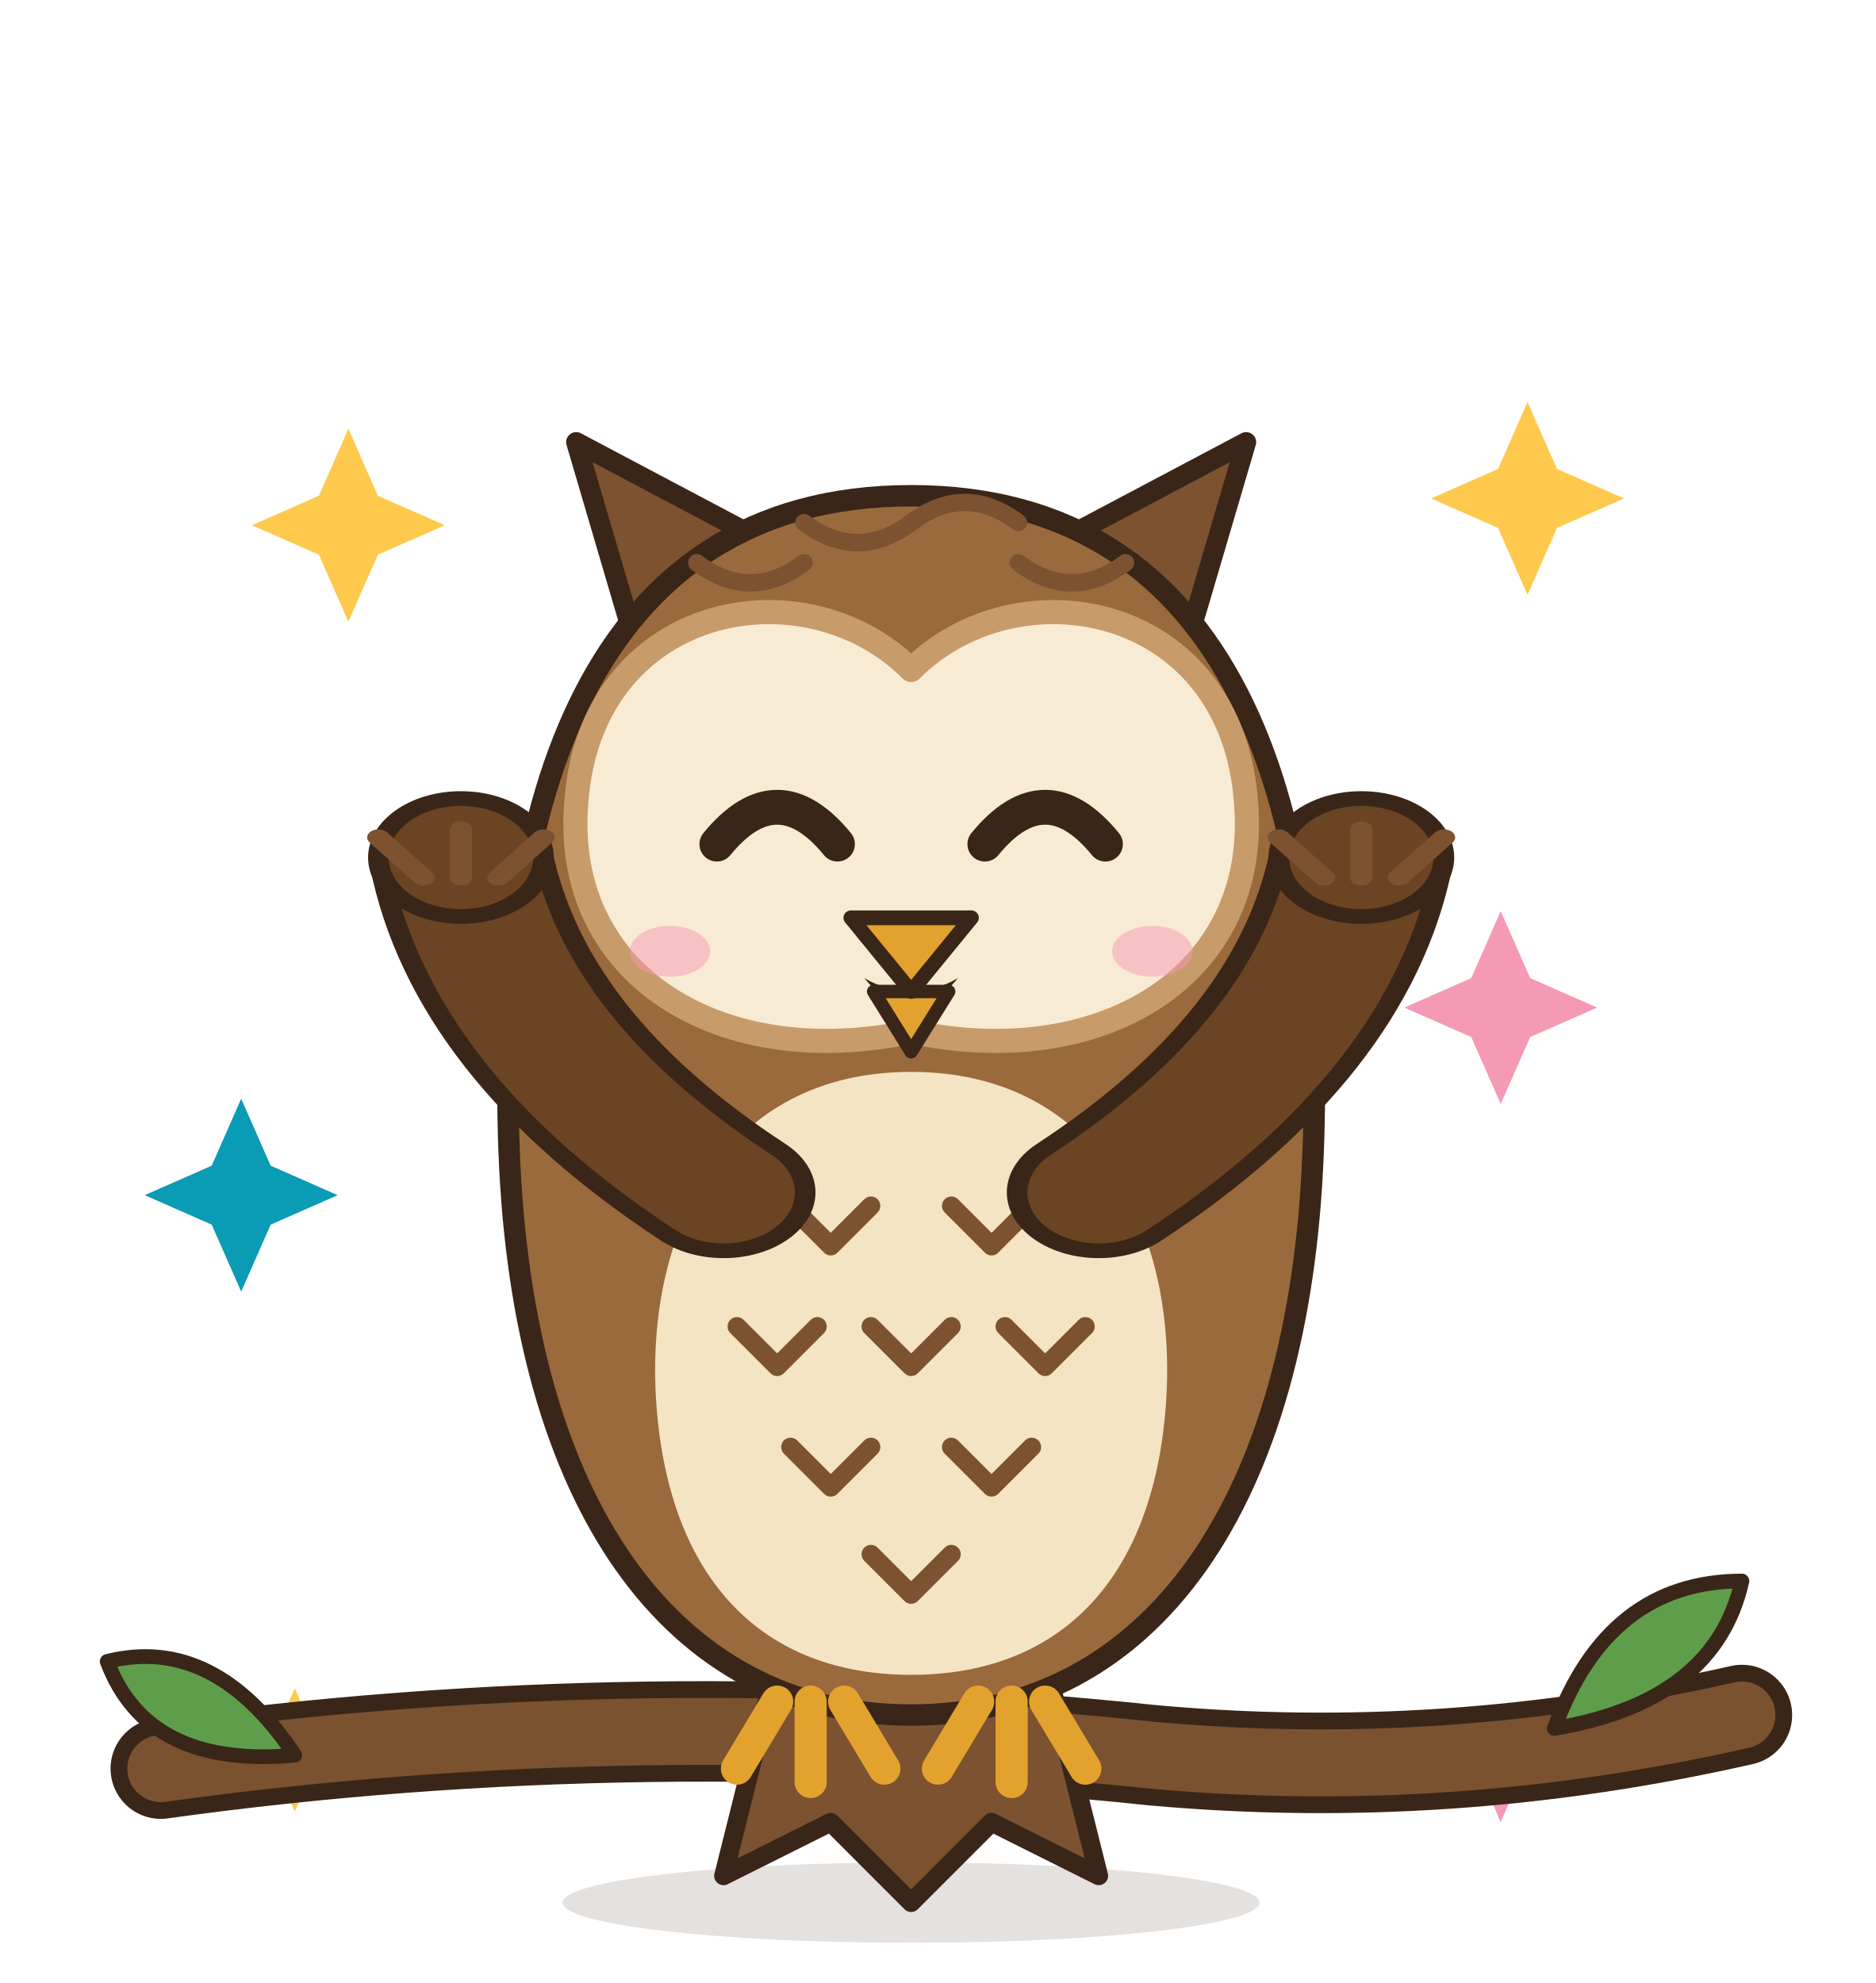
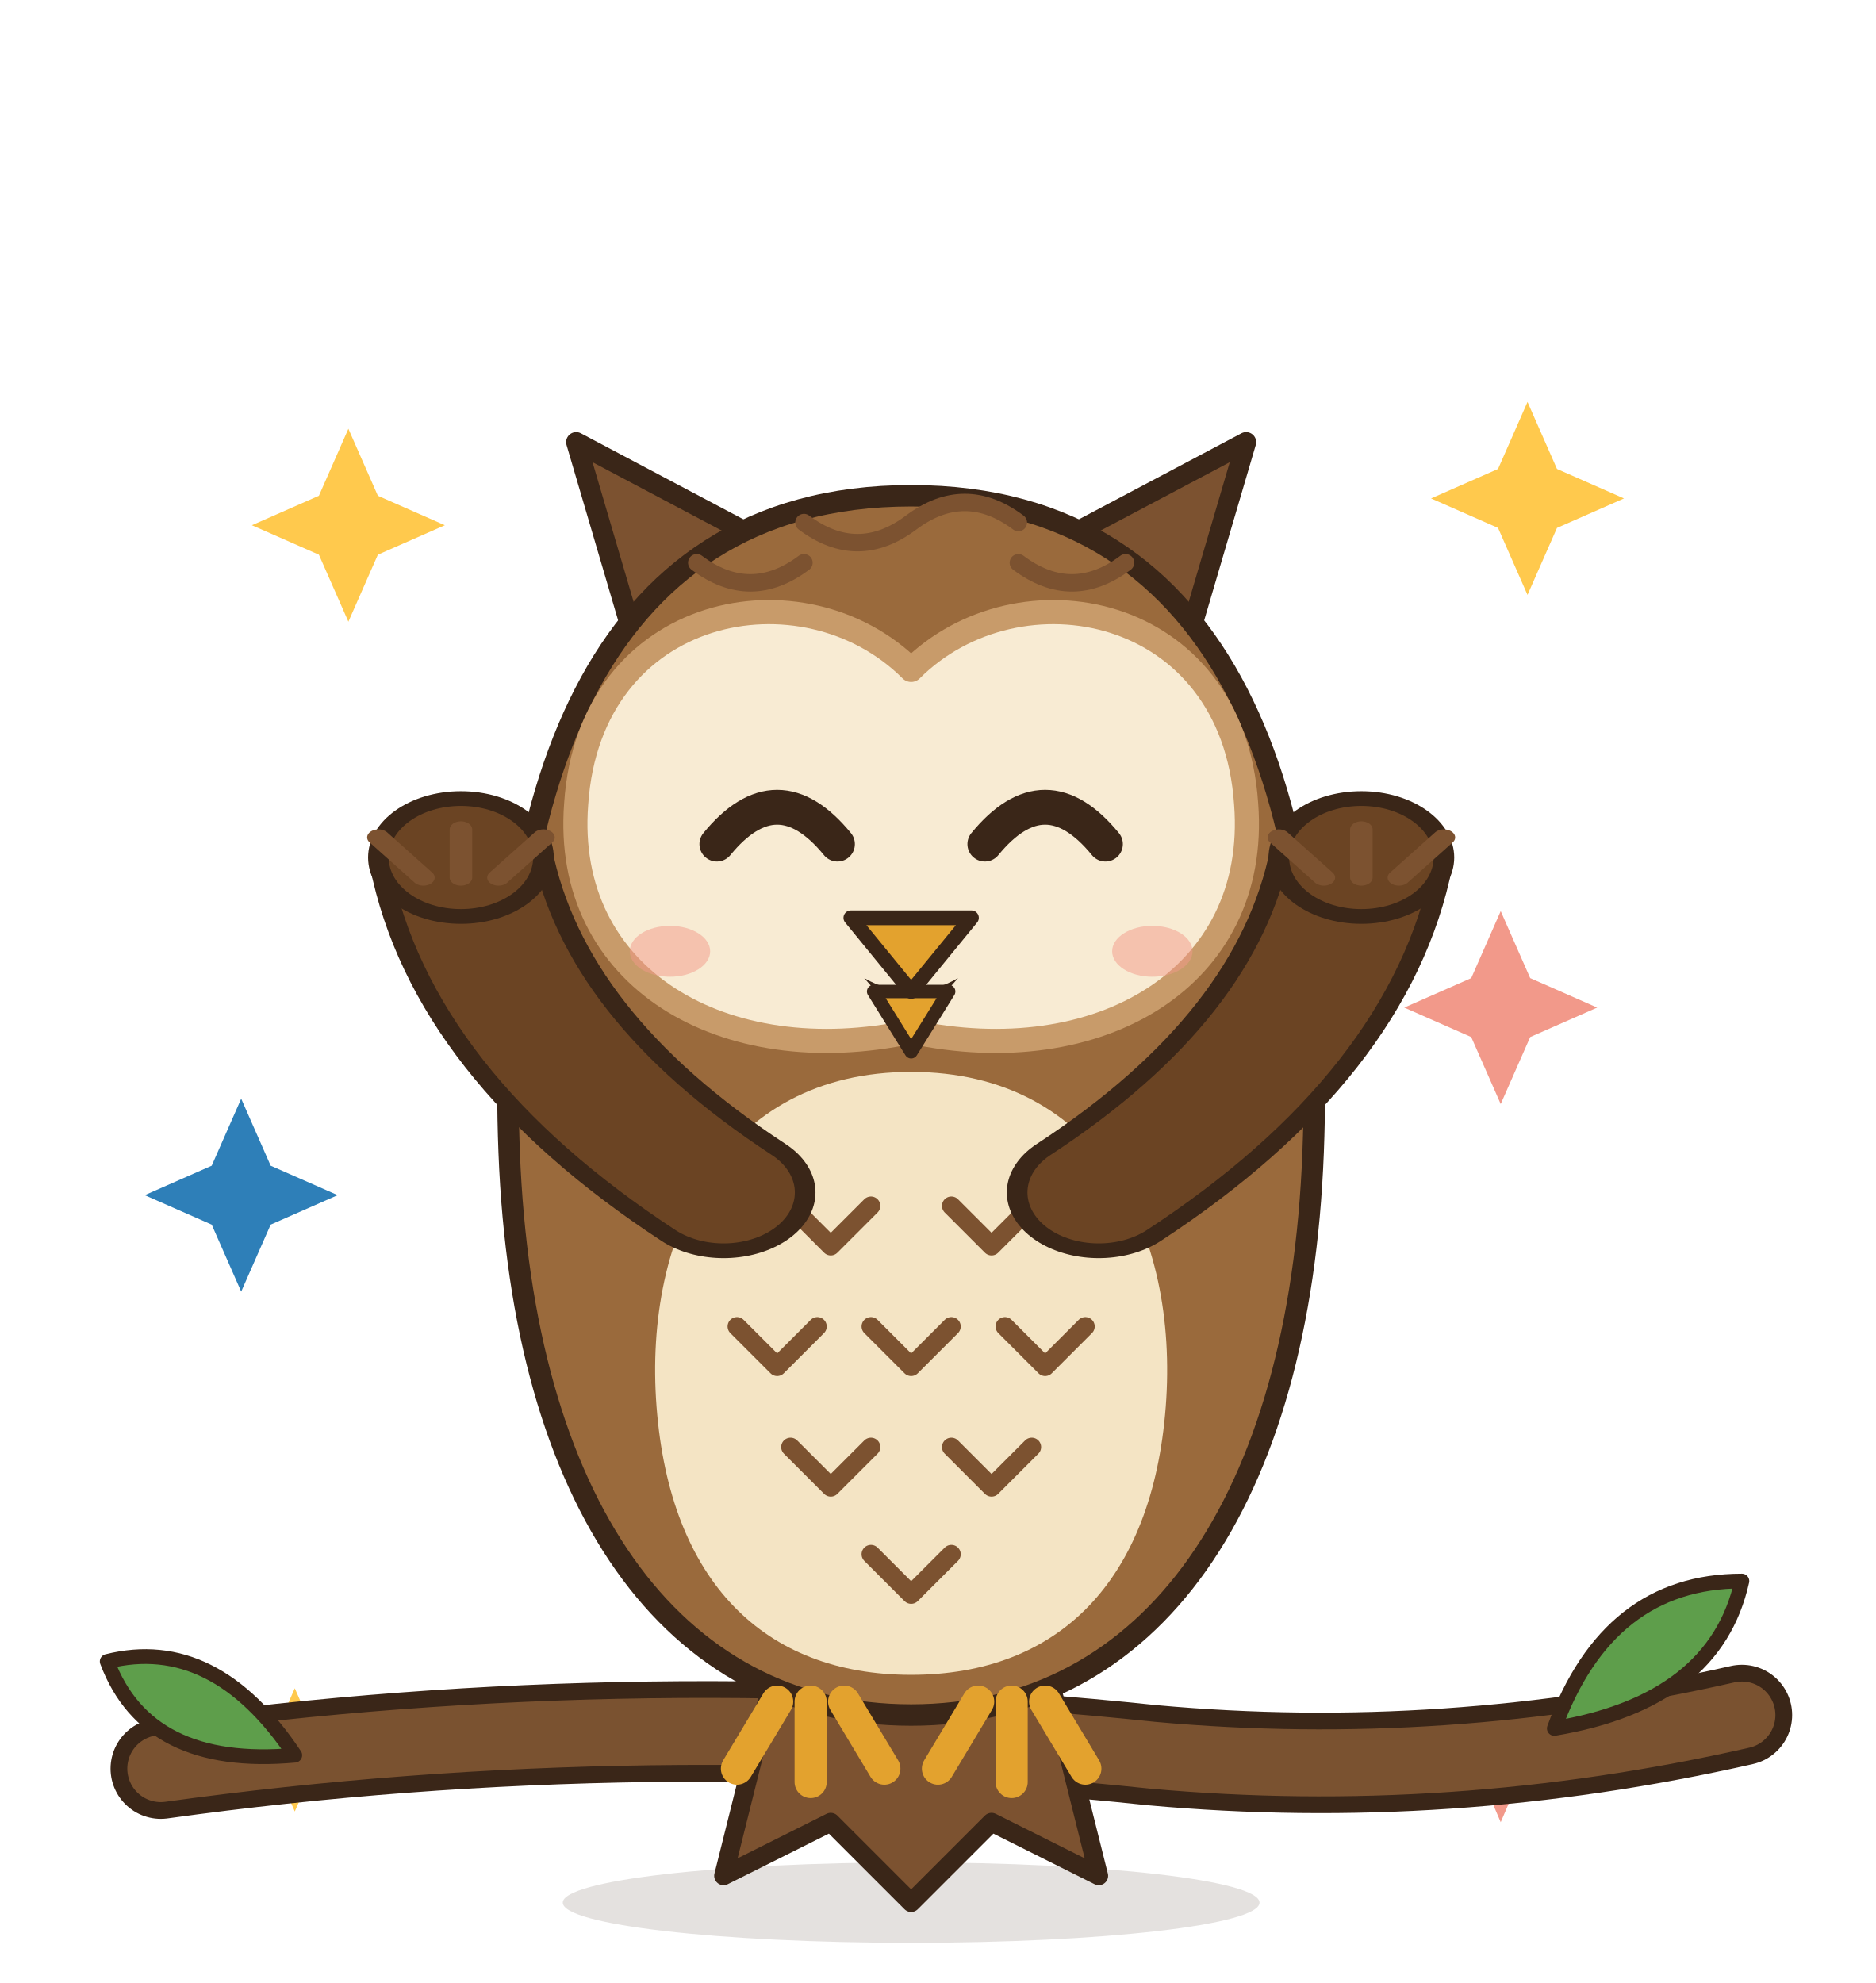
<svg xmlns="http://www.w3.org/2000/svg" viewBox="-8 -28 140 148" width="280" height="296" role="img" aria-labelledby="t">
  <style>.rd-wingL{transform-box:fill-box;transform-origin:100% 70%;animation:rd-flapL .38s ease-in-out infinite alternate}
.rd-wingR{transform-box:fill-box;transform-origin:0% 70%;animation:rd-flapR .38s ease-in-out infinite alternate}
.rd-star{transform-box:fill-box;transform-origin:center;animation:rd-star 2.2s ease-in-out infinite}
.rd-dust{transform-box:fill-box;transform-origin:center;animation:rd-dust 3s ease-in infinite}.rd-dust.b{animation-delay:1s}.rd-dust.c{animation-delay:2s}
.rd-shine{animation:rd-shine 3s ease-in-out infinite}
.rd-all{transform-box:fill-box;transform-origin:50% 100%;animation:rd-float 2.4s ease-in-out infinite}
.rd-look{animation:rd-look 5s ease-in-out infinite}
.rd-swing{transform-box:fill-box;transform-origin:100% 0%;animation:rd-swing 1.6s ease-in-out infinite alternate}
.rd-tip{transform-box:fill-box;transform-origin:center;animation:rd-tip 1.2s ease-in-out infinite alternate}
.rd-cheek{animation:rd-cheek 2.4s ease-in-out infinite}
.rd-dust,.rd-look,.rd-eyes,.rd-mouth-t,.rd-wave,.rd-bulb,.rd-ping,.rd-spark,.rd-dot,.rd-drop,.rd-sym,.rd-armL,.rd-armR,.rd-q{transform-box:fill-box;transform-origin:center}
.rd-eyes{animation:rd-blink 3.2s infinite}
.rd-ping{animation:rd-ping 2.4s ease-out infinite;transform-origin:50% 100%}
.rd-ping.b{animation-delay:.5s}
.rd-wave{transform-origin:0% 100%;animation:rd-wave .55s ease-in-out infinite alternate}
.rd-mouth-t{animation:rd-talk .24s ease-in-out infinite alternate}
.rd-snd{animation:rd-fade 1s ease-in-out infinite}.rd-snd.b{animation-delay:.3s}
.rd-bulb{animation:rd-pop 1.4s ease-in-out infinite alternate}
.rd-dot{animation:rd-fade 1.6s ease-in-out infinite}.rd-dot.b{animation-delay:.25s}.rd-dot.c{animation-delay:.5s}
.rd-spark{animation:rd-twinkle 1.1s ease-in-out infinite alternate}.rd-spark.b{animation-delay:.35s}.rd-spark.c{animation-delay:.7s}
.rd-jump{animation:rd-jump .5s cubic-bezier(.3,0,.5,1) infinite alternate}
.rd-drop{animation:rd-drop 1.8s ease-in infinite}
.rd-sym{animation:rd-bob 1.8s ease-in-out infinite alternate}.rd-sym.b{animation-delay:.4s}.rd-sym.c{animation-delay:.8s}
.rd-q{animation:rd-tilt 1.6s ease-in-out infinite alternate}
.rd-point{transform-box:fill-box;transform-origin:0% 100%;animation:rd-point .8s ease-in-out infinite alternate}
.rd-fist{transform-box:fill-box;transform-origin:100% 100%;animation:rd-fist .5s ease-in-out infinite alternate}
@keyframes rd-float{0%,100%{transform:translateY(0) rotate(0deg) scale(1,1)}25%{transform:translateY(-5px) rotate(-2.5deg) scale(.98,1.03)}50%{transform:translateY(-7px) rotate(0deg) scale(1,1)}75%{transform:translateY(-5px) rotate(2.5deg) scale(.98,1.03)}}
@keyframes rd-flapL{from{transform:rotate(8deg) scaleX(1)}to{transform:rotate(-14deg) scaleX(.72)}}
@keyframes rd-flapR{from{transform:rotate(-8deg) scaleX(1)}to{transform:rotate(14deg) scaleX(.72)}}
@keyframes rd-star{0%,100%{transform:rotate(0deg) scale(1)}50%{transform:rotate(72deg) scale(1.22)}}
@keyframes rd-dust{0%{transform:translateY(8px) scale(.3);opacity:0}20%{opacity:1}100%{transform:translateY(-26px) scale(1) rotate(90deg);opacity:0}}
@keyframes rd-shine{0%,100%{opacity:.35}50%{opacity:.75}}
@keyframes rd-look{0%,30%,100%{transform:translateX(0)}38%,55%{transform:translateX(-2.5px)}63%,80%{transform:translateX(2.5px)}}
@keyframes rd-swing{from{transform:rotate(-12deg)}to{transform:rotate(10deg)}}
@keyframes rd-tip{from{transform:scale(.85)}to{transform:scale(1.25)}}
@keyframes rd-cheek{0%,100%{opacity:.35}50%{opacity:.75}}
@keyframes rd-blink{0%,93%,100%{transform:scaleY(1)}96.5%{transform:scaleY(.08)}}
@keyframes rd-ping{0%{opacity:.9;transform:scale(.5)}100%{opacity:0;transform:scale(1.25)}}
@keyframes rd-wave{from{transform:rotate(-18deg)}to{transform:rotate(24deg)}}
@keyframes rd-talk{from{transform:scaleY(.3)}to{transform:scaleY(1.4)}}
@keyframes rd-fade{0%,100%{opacity:.15}50%{opacity:1}}
@keyframes rd-pop{from{transform:scale(.8) rotate(-6deg)}to{transform:scale(1.2) rotate(6deg)}}
@keyframes rd-twinkle{from{transform:scale(.4) rotate(0deg);opacity:.3}to{transform:scale(1.1) rotate(25deg);opacity:1}}
@keyframes rd-jump{from{transform:translateY(0) scale(1.04,.96)}to{transform:translateY(-12px) scale(.97,1.04)}}
@keyframes rd-drop{0%{transform:translateY(-3px);opacity:0}25%{opacity:1}100%{transform:translateY(9px);opacity:0}}
@keyframes rd-bob{from{transform:translateY(4px) rotate(-8deg)}to{transform:translateY(-5px) rotate(8deg)}}
@keyframes rd-tilt{from{transform:rotate(-14deg) translateY(2px)}to{transform:rotate(14deg) translateY(-3px)}}
@keyframes rd-point{from{transform:rotate(4deg)}to{transform:rotate(-16deg)}}
@keyframes rd-fist{from{transform:rotate(-6deg)}to{transform:rotate(16deg)}}
@media (prefers-reduced-motion:reduce){.rd-all,.rd-all *{animation:none!important}}</style>
  <ellipse cx="60" cy="114" rx="26" ry="3" fill="#3A2618" opacity=".14" />
  <path class="rd-dust" d="M14 98 l1.4 3.2 l3.2 1.4 l-3.2 1.4 l-1.4 3.2 l-1.4 -3.2 l-3.2 -1.4 l3.2 -1.4 z" fill="#FFC94D" />
-   <path class="rd-dust b" d="M104 100 l1.2 2.8 l2.8 1.2 l-2.8 1.2 l-1.2 2.8 l-1.2 -2.8 l-2.8 -1.2 l2.8 -1.2 z" fill="#F59AB5" />
-   <circle class="rd-dust c" cx="92" cy="104" r="1.9" fill="#0A9BB5" />
+   <path class="rd-dust b" d="M104 100 l1.2 2.8 l2.8 1.2 l-2.8 1.2 l-1.2 2.8 l-1.2 -2.8 l-2.8 -1.2 l2.8 -1.2 z" fill="#F2998A" />
+   <circle class="rd-dust c" cx="92" cy="104" r="1.9" fill="#2E7FB8" />
  <g class="rd-all">
    <g class="rd-jump">
      <path d="M4 104 Q40 99 78 103 Q100 105 122 100" fill="none" stroke="#3A2618" stroke-width="7.5" stroke-linecap="round" />
      <path d="M4 104 Q40 99 78 103 Q100 105 122 100" fill="none" stroke="#7A5230" stroke-width="5" stroke-linecap="round" />
      <g class="rd-swing">
        <path d="M108 101 Q112 90 122 90 Q120 99 108 101 Z" fill="#5E9E4B" stroke="#3A2618" stroke-width="1.1" stroke-linejoin="round" />
      </g>
      <path d="M14 103 Q8 94 0 96 Q3 104 14 103 Z" fill="#5E9E4B" stroke="#3A2618" stroke-width="1.1" stroke-linejoin="round" />
      <path d="M50 96 L46 112 L54 108 L60 114 L66 108 L74 112 L70 96 Z" fill="#7C5230" stroke="#3A2618" stroke-width="1.4" stroke-linejoin="round" />
      <path d="M40 22 L35 5 L52 14 Z M80 22 L85 5 L68 14 Z" fill="#7C5230" stroke="#3A2618" stroke-width="1.5" stroke-linejoin="round" />
      <path d="M60 9 C84 9 91 32 90 58 C89 84 78 100 60 100 C42 100 31 84 30 58 C29 32 36 9 60 9 Z" fill="#9A6A3C" stroke="#3A2618" stroke-width="1.6" />
      <path d="M44 14 q4 3 8 0 M68 14 q4 3 8 0 M52 11 q4 3 8 0 q4 -3 8 0" fill="none" stroke="#7C5230" stroke-width="1.3" stroke-linecap="round" />
      <path d="M60 52 C74 52 80 64 79 77 C78 90 71 97 60 97 C49 97 42 90 41 77 C40 64 46 52 60 52 Z" fill="#F4E4C4" />
      <path d="M51 62 l3 3 l3 -3 M63 62 l3 3 l3 -3 M47 71 l3 3 l3 -3 M57 71 l3 3 l3 -3 M67 71 l3 3 l3 -3 M51 80 l3 3 l3 -3 M63 80 l3 3 l3 -3 M57 88 l3 3 l3 -3" fill="none" stroke="#7C5230" stroke-width="1.4" stroke-linecap="round" stroke-linejoin="round" />
      <path d="M50 99 l-3 5 M52.5 99 v6 M55 99 l3 5 M65 99 l-3 5 M67.5 99 v6 M70 99 l3 5" stroke="#E3A22E" stroke-width="2.4" stroke-linecap="round" />
      <path d="M60 22 C52 14 36 17 35 32 C34 45 46 52 60 49 C74 52 86 45 85 32 C84 17 68 14 60 22 Z" fill="#F8EBD3" stroke="#C89B6A" stroke-width="1.8" stroke-linejoin="round" />
      <g class="rd-cheek">
-         <ellipse cx="42" cy="43" rx="3" ry="1.9" fill="#F59AB5" opacity=".5" />
-         <ellipse cx="78" cy="43" rx="3" ry="1.9" fill="#F59AB5" opacity=".5" />
+         <ellipse cx="42" cy="43" rx="3" ry="1.9" fill="#F2998A" opacity=".5" />
+         <ellipse cx="78" cy="43" rx="3" ry="1.9" fill="#F2998A" opacity=".5" />
      </g>
      <g class="rd-look">
        <g class="rd-eyes">
          <g transform="translate(-2 0)">
            <path d="M47.5 35 Q52 29.5 56.5 35" fill="none" stroke="#3A2618" stroke-width="2.6" stroke-linecap="round" />
          </g>
          <g transform="translate(2 0)">
            <path d="M63.5 35 Q68 29.5 72.5 35" fill="none" stroke="#3A2618" stroke-width="2.6" stroke-linecap="round" />
          </g>
        </g>
      </g>
      <path d="M56.5 45 Q60 47 63.5 45 L60 49 Z" fill="#3A2618" />
      <path d="M57.2 46 L62.8 46 L60 50.5 Z" fill="#E3A22E" stroke="#3A2618" stroke-width="1" stroke-linejoin="round" />
      <path d="M55.5 40.5 L64.5 40.5 L60 46 Z" fill="#E3A22E" stroke="#3A2618" stroke-width="1.1" stroke-linejoin="round" />
      <g transform="translate(60 0) scale(1.4 1) translate(-60 0)">
        <g class="rd-fist">
          <g>
            <path d="M50 61 Q38 50 36 36" fill="none" stroke="#3A2618" stroke-width="9.8" stroke-linecap="round" />
            <path d="M50 61 Q38 50 36 36" fill="none" stroke="#6B4423" stroke-width="7.6" stroke-linecap="round" />
            <circle cx="36" cy="36" r="4.4" fill="#6B4423" stroke="#3A2618" stroke-width="1.1" />
            <path d="M34.0 37.5 l-2.4 -3 M36 37.5 l0 -3.6 M38.0 37.5 l2.4 -3" stroke="#7C5230" stroke-width="1.2" stroke-linecap="round" />
          </g>
        </g>
        <g class="rd-wave">
          <g>
            <path d="M70 61 Q82 50 84 36" fill="none" stroke="#3A2618" stroke-width="9.8" stroke-linecap="round" />
            <path d="M70 61 Q82 50 84 36" fill="none" stroke="#6B4423" stroke-width="7.6" stroke-linecap="round" />
            <circle cx="84" cy="36" r="4.4" fill="#6B4423" stroke="#3A2618" stroke-width="1.1" />
            <path d="M82.0 37.5 l-2.4 -3 M84 37.5 l0 -3.6 M86.0 37.5 l2.4 -3" stroke="#7C5230" stroke-width="1.2" stroke-linecap="round" />
          </g>
        </g>
      </g>
      <path class="rd-spark " d="M18 4 l2.2 5 l5 2.2 l-5 2.2 l-2.2 5 l-2.2 -5 l-5 -2.2 l5 -2.2 z" fill="#FFC94D" />
-       <path class="rd-spark b" d="M104 40 l2.2 5 l5 2.2 l-5 2.2 l-2.2 5 l-2.2 -5 l-5 -2.2 l5 -2.2 z" fill="#F59AB5" />
-       <path class="rd-spark c" d="M10 54 l2.2 5 l5 2.2 l-5 2.2 l-2.2 5 l-2.2 -5 l-5 -2.2 l5 -2.2 z" fill="#0A9BB5" />
+       <path class="rd-spark b" d="M104 40 l2.2 5 l5 2.2 l-5 2.2 l-2.2 5 l-2.2 -5 l-5 -2.2 l5 -2.2 z" fill="#F2998A" />
+       <path class="rd-spark c" d="M10 54 l2.2 5 l5 2.2 l-5 2.2 l-2.2 5 l-2.2 -5 l-5 -2.2 l5 -2.2 z" fill="#2E7FB8" />
      <path class="rd-spark b" d="M106 2 l2.2 5 l5 2.2 l-5 2.2 l-2.2 5 l-2.2 -5 l-5 -2.2 l5 -2.2 z" fill="#FFC94D" />
    </g>
  </g>
</svg>
